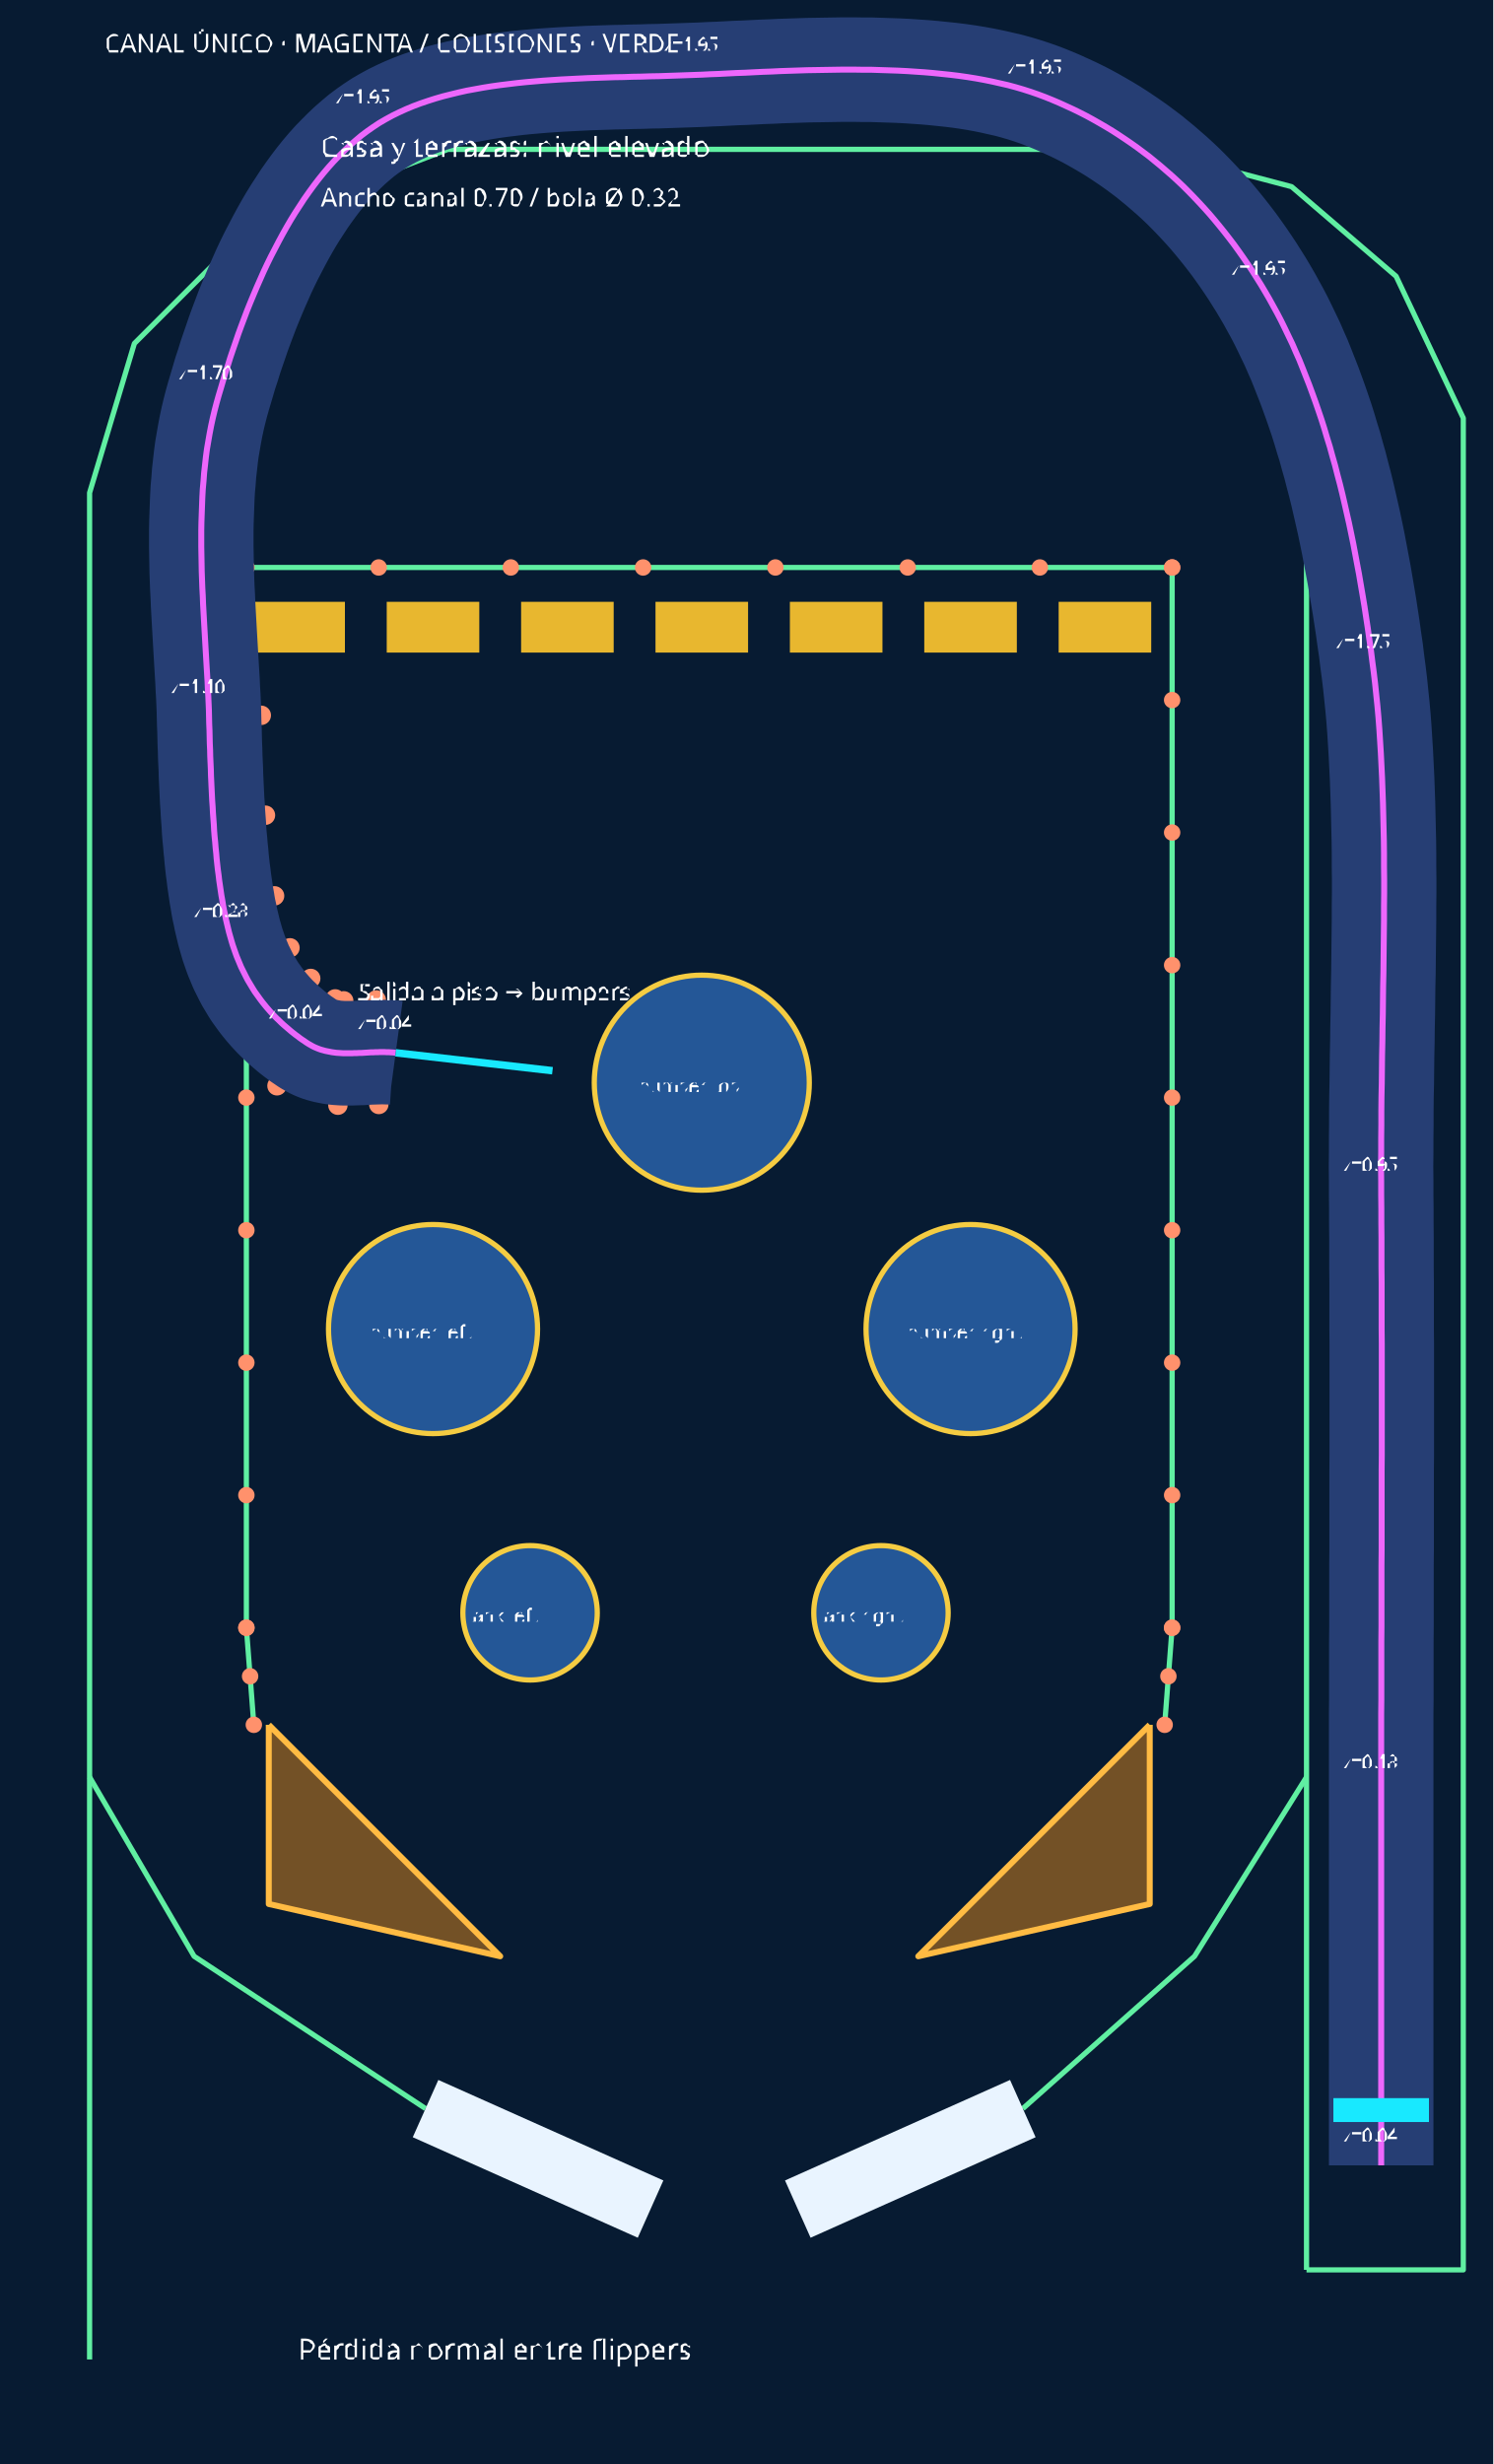
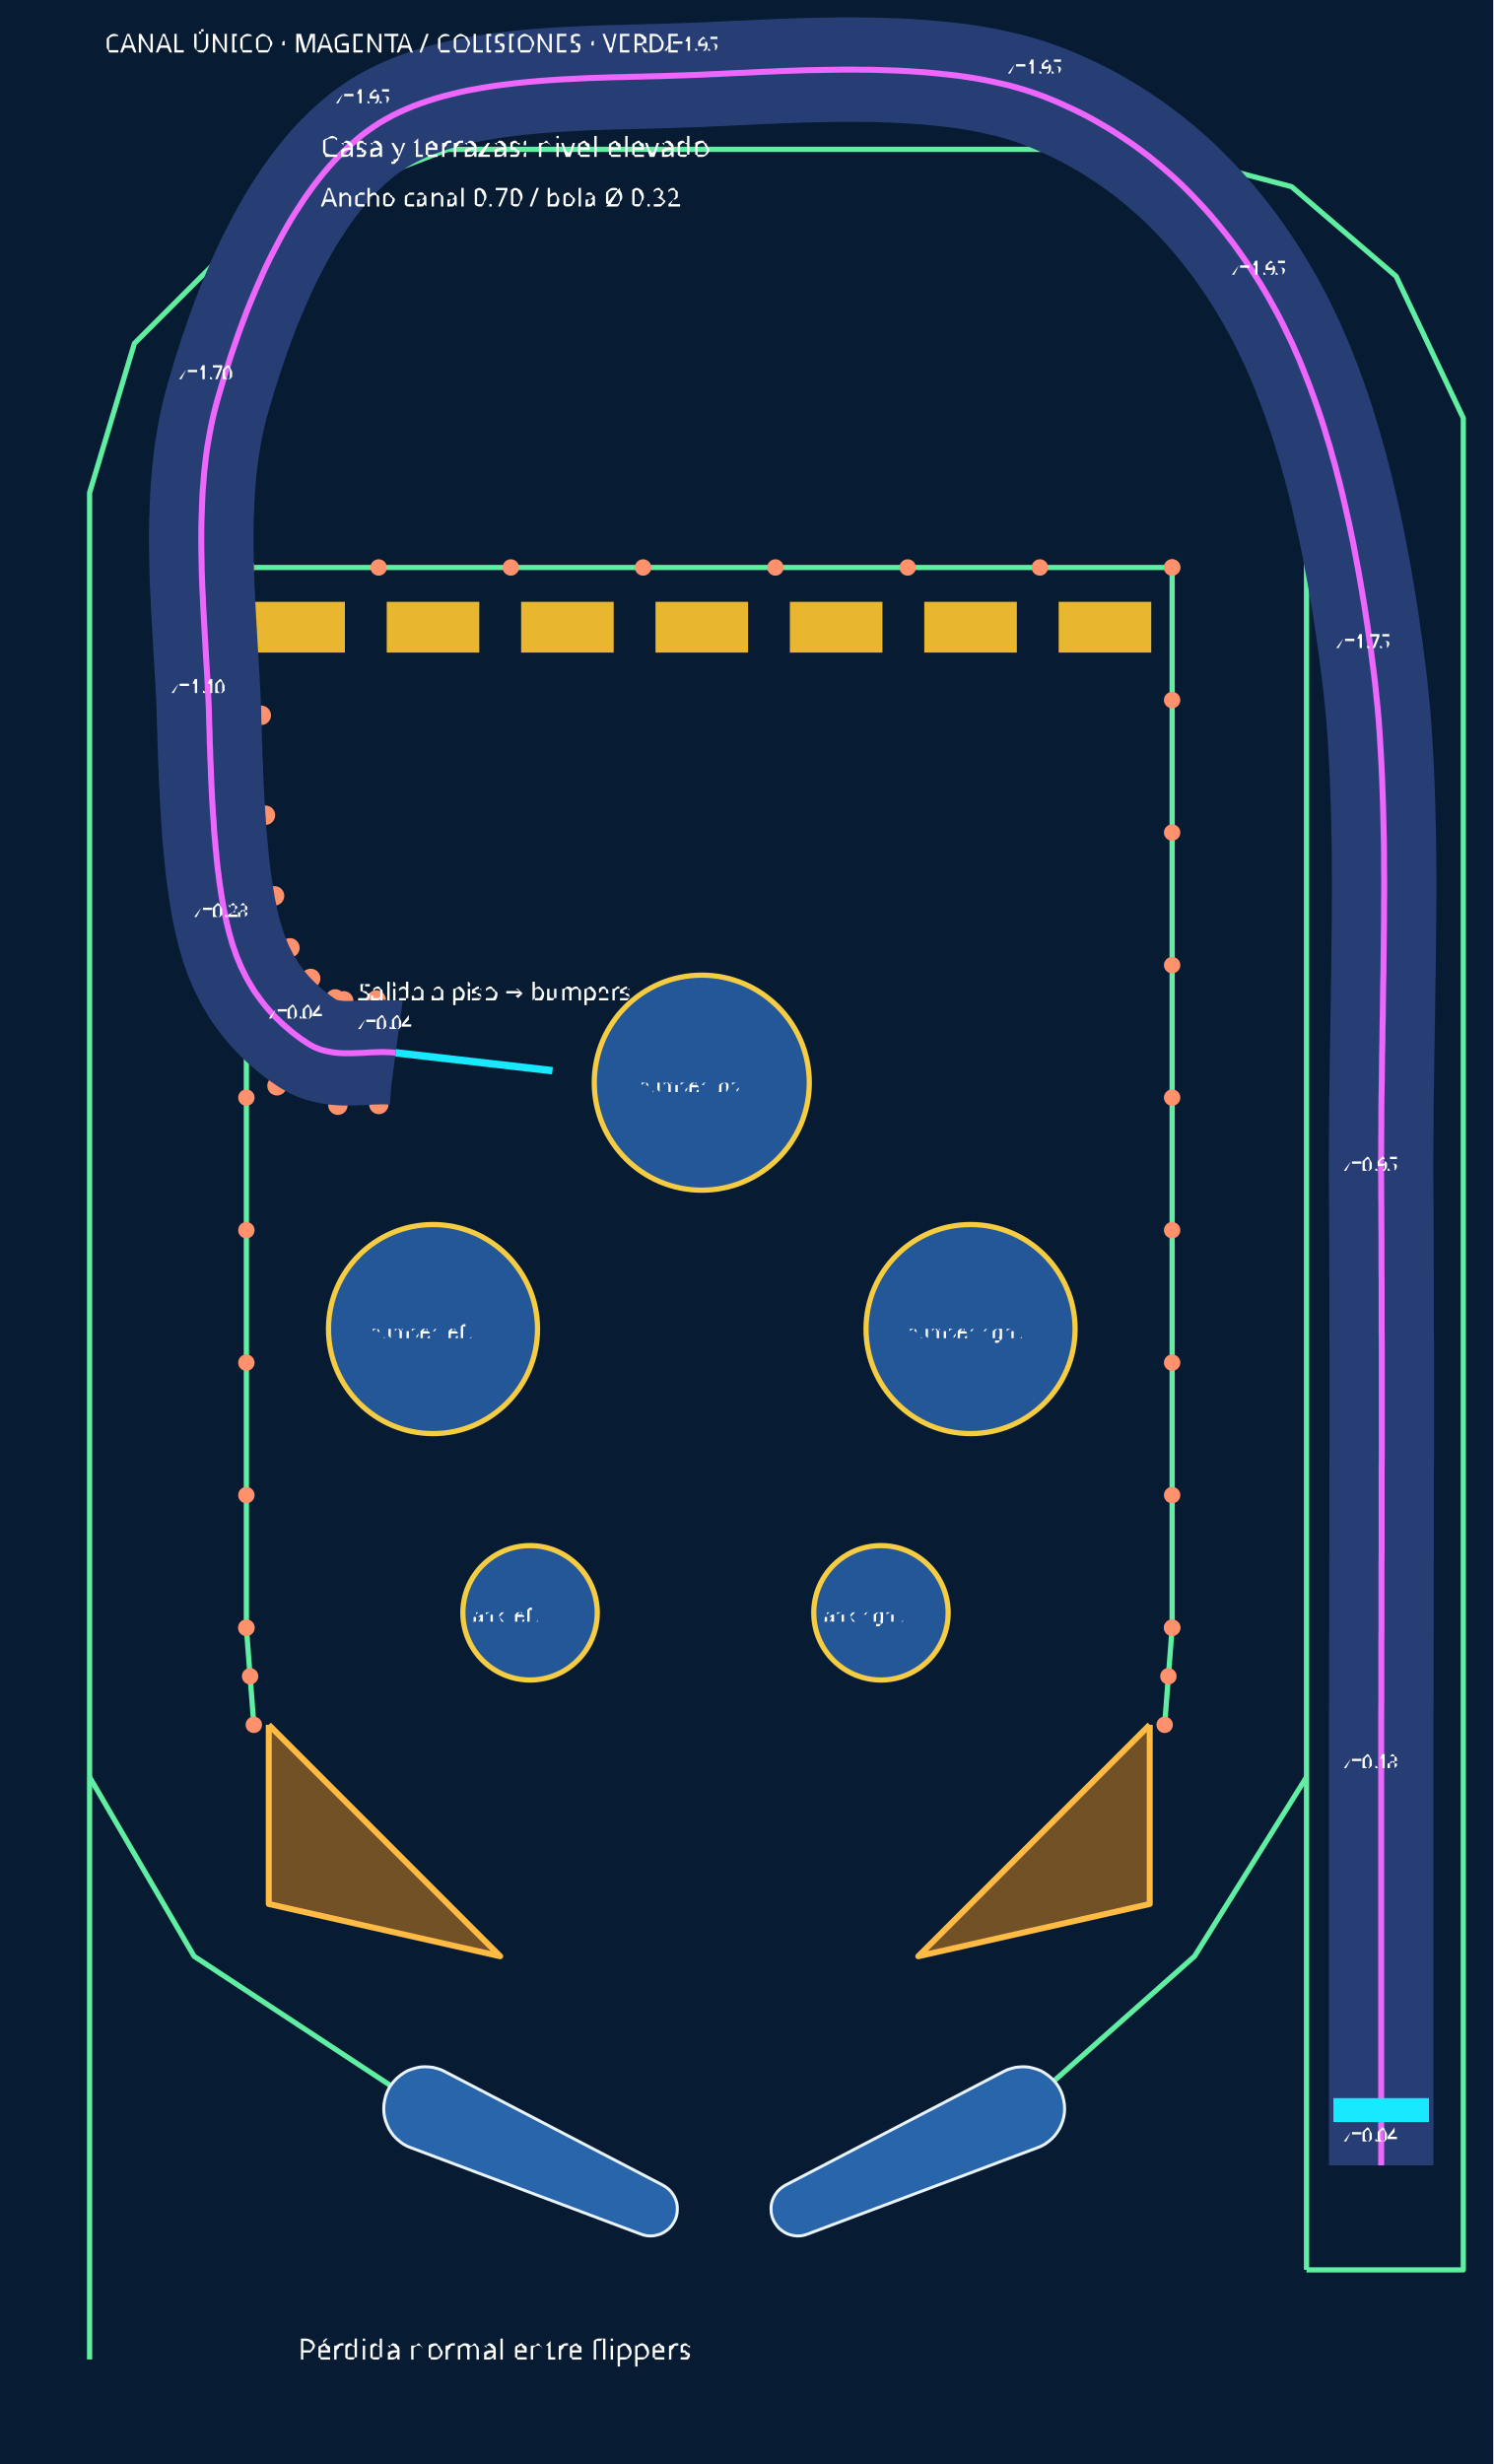
<svg xmlns="http://www.w3.org/2000/svg" width="800" height="1320" viewBox="0 0 10 16.5">
  <rect width="10" height="16.5" fill="#071b32" />
  <polyline points="0.6,15.8 0.6,3.3 0.9,2.3 1.7,1.5 3,1.0 7.7,1.0 8.65,1.25 9.35,1.85 9.8,2.8 9.8,15.2 8.75,15.2" fill="none" stroke="#60efa2" stroke-width="0.035" stroke-linejoin="round" />
  <polyline points="8.75,15.2 8.75,3.15" fill="none" stroke="#60efa2" stroke-width="0.035" stroke-linejoin="round" />
  <polyline points="0.6,11.9 1.3,13.1 2.85,14.12" fill="none" stroke="#60efa2" stroke-width="0.035" stroke-linejoin="round" />
  <polyline points="8.75,11.9 8.0,13.1 6.85,14.12" fill="none" stroke="#60efa2" stroke-width="0.035" stroke-linejoin="round" />
  <polyline points="1.65,3.8 1.65,10.9 1.7,11.55" fill="none" stroke="#60efa2" stroke-width="0.035" stroke-linejoin="round" />
  <polyline points="7.85,3.8 7.85,10.9 7.8,11.55" fill="none" stroke="#60efa2" stroke-width="0.035" stroke-linejoin="round" />
  <polyline points="1.65,3.8 7.85,3.8" fill="none" stroke="#60efa2" stroke-width="0.035" stroke-linejoin="round" />
  <circle cx="1.65" cy="3.8" r="0.055" fill="#ff916c" />
  <circle cx="1.65" cy="4.688" r="0.055" fill="#ff916c" />
  <circle cx="1.65" cy="5.575" r="0.055" fill="#ff916c" />
  <circle cx="1.65" cy="6.463" r="0.055" fill="#ff916c" />
  <circle cx="1.65" cy="7.35" r="0.055" fill="#ff916c" />
  <circle cx="1.65" cy="8.238" r="0.055" fill="#ff916c" />
  <circle cx="1.65" cy="9.125" r="0.055" fill="#ff916c" />
  <circle cx="1.65" cy="10.012" r="0.055" fill="#ff916c" />
  <circle cx="1.65" cy="10.9" r="0.055" fill="#ff916c" />
  <circle cx="1.65" cy="10.9" r="0.055" fill="#ff916c" />
  <circle cx="1.675" cy="11.225" r="0.055" fill="#ff916c" />
  <circle cx="1.7" cy="11.55" r="0.055" fill="#ff916c" />
  <circle cx="7.85" cy="3.8" r="0.055" fill="#ff916c" />
  <circle cx="7.85" cy="4.688" r="0.055" fill="#ff916c" />
  <circle cx="7.85" cy="5.575" r="0.055" fill="#ff916c" />
  <circle cx="7.85" cy="6.463" r="0.055" fill="#ff916c" />
  <circle cx="7.85" cy="7.35" r="0.055" fill="#ff916c" />
  <circle cx="7.85" cy="8.238" r="0.055" fill="#ff916c" />
  <circle cx="7.85" cy="9.125" r="0.055" fill="#ff916c" />
  <circle cx="7.85" cy="10.012" r="0.055" fill="#ff916c" />
  <circle cx="7.85" cy="10.9" r="0.055" fill="#ff916c" />
  <circle cx="7.85" cy="10.9" r="0.055" fill="#ff916c" />
  <circle cx="7.825" cy="11.225" r="0.055" fill="#ff916c" />
  <circle cx="7.8" cy="11.55" r="0.055" fill="#ff916c" />
  <circle cx="1.65" cy="3.8" r="0.055" fill="#ff916c" />
  <circle cx="2.536" cy="3.8" r="0.055" fill="#ff916c" />
  <circle cx="3.421" cy="3.8" r="0.055" fill="#ff916c" />
  <circle cx="4.307" cy="3.8" r="0.055" fill="#ff916c" />
  <circle cx="5.193" cy="3.8" r="0.055" fill="#ff916c" />
  <circle cx="6.079" cy="3.8" r="0.055" fill="#ff916c" />
  <circle cx="6.964" cy="3.8" r="0.055" fill="#ff916c" />
  <circle cx="7.85" cy="3.8" r="0.055" fill="#ff916c" />
  <circle cx="1.75" cy="4.79" r="0.065" fill="#ff916c" />
  <circle cx="1.778" cy="5.459" r="0.065" fill="#ff916c" />
  <circle cx="1.839" cy="5.999" r="0.065" fill="#ff916c" />
  <circle cx="1.942" cy="6.347" r="0.065" fill="#ff916c" />
  <circle cx="2.081" cy="6.552" r="0.065" fill="#ff916c" />
  <circle cx="1.855" cy="7.271" r="0.065" fill="#ff916c" />
  <circle cx="2.245" cy="6.689" r="0.065" fill="#ff916c" />
  <circle cx="2.263" cy="7.401" r="0.065" fill="#ff916c" />
  <circle cx="2.302" cy="6.702" r="0.065" fill="#ff916c" />
  <circle cx="2.537" cy="7.396" r="0.065" fill="#ff916c" />
  <circle cx="2.52" cy="6.696" r="0.065" fill="#ff916c" />
  <circle cx="4.7" cy="7.25" r="0.72" fill="#245797" stroke="#f5cc42" stroke-width=".035" />
  <text x="4.28" y="7.31" fill="white" font-family="sans-serif" font-size="0.12">bumper-top</text>
  <circle cx="2.9" cy="8.9" r="0.7" fill="#245797" stroke="#f5cc42" stroke-width=".035" />
  <text x="2.48" y="8.96" fill="white" font-family="sans-serif" font-size="0.12">bumper-left</text>
  <circle cx="6.5" cy="8.9" r="0.7" fill="#245797" stroke="#f5cc42" stroke-width=".035" />
  <text x="6.08" y="8.96" fill="white" font-family="sans-serif" font-size="0.12">bumper-right</text>
  <circle cx="3.55" cy="10.8" r="0.45" fill="#245797" stroke="#f5cc42" stroke-width=".035" />
  <text x="3.13" y="10.86" fill="white" font-family="sans-serif" font-size="0.12">tank-left</text>
  <circle cx="5.9" cy="10.8" r="0.45" fill="#245797" stroke="#f5cc42" stroke-width=".035" />
  <text x="5.48" y="10.86" fill="white" font-family="sans-serif" font-size="0.12">tank-right</text>
  <rect x="1.69" y="4.03" width=".62" height=".34" fill="#e8b72f" />
  <rect x="2.59" y="4.03" width=".62" height=".34" fill="#e8b72f" />
  <rect x="3.49" y="4.03" width=".62" height=".34" fill="#e8b72f" />
  <rect x="4.39" y="4.03" width=".62" height=".34" fill="#e8b72f" />
  <rect x="5.29" y="4.03" width=".62" height=".34" fill="#e8b72f" />
  <rect x="6.19" y="4.03" width=".62" height=".34" fill="#e8b72f" />
  <rect x="7.09" y="4.03" width=".62" height=".34" fill="#e8b72f" />
  <polyline points="1.8,11.55 3.35,13.1 1.8,12.75 1.8,11.55" fill="#735126" stroke="#ffbb43" stroke-width="0.04" stroke-linejoin="round" />
  <polyline points="7.7,11.55 7.7,12.75 6.15,13.1 7.7,11.55" fill="#735126" stroke="#ffbb43" stroke-width="0.04" stroke-linejoin="round" />
-   <polyline points="2.85,14.12 4.357,14.793" fill="none" stroke="#e9f4ff" stroke-width="0.42" stroke-linejoin="round" />
-   <polyline points="6.85,14.12 5.343,14.793" fill="none" stroke="#e9f4ff" stroke-width="0.42" stroke-linejoin="round" />
+   <polyline points="4.44,14.633 4.459,14.645 4.477,14.659 4.493,14.675 4.506,14.693 4.518,14.713 4.527,14.734 4.533,14.755 4.536,14.778 4.536,14.8 4.534,14.823 4.529,14.845 4.521,14.866 4.51,14.886 4.497,14.905 4.482,14.922 4.465,14.936 4.446,14.949 4.426,14.959 4.405,14.966 4.382,14.971 4.36,14.973 4.337,14.972 4.315,14.968 4.293,14.961 2.752,14.382 2.725,14.371 2.7,14.357 2.677,14.34 2.656,14.322 2.636,14.301 2.619,14.278 2.604,14.254 2.592,14.228 2.582,14.201 2.575,14.173 2.571,14.145 2.57,14.117 2.572,14.088 2.577,14.06 2.584,14.032 2.594,14.006 2.607,13.98 2.623,13.956 2.641,13.934 2.661,13.914 2.683,13.896 2.706,13.88 2.731,13.866 2.758,13.856 2.785,13.848 2.813,13.842 2.842,13.84 2.87,13.841 2.899,13.844 2.926,13.851 2.954,13.86 2.979,13.872 4.44,14.633" fill="#2865ab" stroke="#e9f4ff" stroke-width="0.02" stroke-linejoin="round" />
+   <polyline points="5.407,14.961 5.385,14.968 5.363,14.972 5.34,14.973 5.318,14.971 5.295,14.966 5.274,14.959 5.254,14.949 5.235,14.936 5.218,14.922 5.203,14.905 5.19,14.886 5.179,14.866 5.171,14.845 5.166,14.823 5.164,14.8 5.164,14.778 5.167,14.755 5.173,14.734 5.182,14.713 5.194,14.693 5.207,14.675 5.223,14.659 5.241,14.645 5.26,14.633 6.721,13.872 6.746,13.86 6.774,13.851 6.801,13.844 6.83,13.841 6.858,13.84 6.887,13.842 6.915,13.848 6.942,13.856 6.969,13.866 6.994,13.88 7.017,13.896 7.039,13.914 7.059,13.934 7.077,13.956 7.093,13.98 7.106,14.006 7.116,14.032 7.123,14.06 7.128,14.088 7.13,14.117 7.129,14.145 7.125,14.173 7.118,14.201 7.108,14.228 7.096,14.254 7.081,14.278 7.064,14.301 7.044,14.322 7.023,14.34 7,14.357 6.975,14.371 6.948,14.382 5.407,14.961" fill="#2865ab" stroke="#e9f4ff" stroke-width="0.02" stroke-linejoin="round" />
  <polyline points="9.25,14.5 9.25,14.438 9.25,14.377 9.25,14.316 9.25,14.257 9.25,14.198 9.25,14.139 9.25,14.081 9.25,14.024 9.25,13.967 9.25,13.91 9.25,13.854 9.25,13.797 9.25,13.741 9.25,13.685 9.25,13.628 9.25,13.572 9.25,13.515 9.25,13.459 9.25,13.401 9.25,13.344 9.25,13.286 9.25,13.227 9.25,13.168 9.25,13.108 9.25,13.047 9.25,12.986 9.25,12.924 9.25,12.86 9.25,12.796 9.25,12.73 9.25,12.664 9.25,12.596 9.25,12.527 9.25,12.456 9.25,12.384 9.25,12.311 9.25,12.236 9.25,12.159 9.25,12.08 9.25,12.0 9.25,11.918 9.25,11.833 9.25,11.747 9.25,11.659 9.25,11.568 9.25,11.476 9.251,11.383 9.251,11.288 9.251,11.192 9.251,11.094 9.251,10.995 9.252,10.895 9.252,10.793 9.252,10.691 9.252,10.588 9.252,10.484 9.253,10.379 9.253,10.274 9.253,10.169 9.253,10.062 9.253,9.956 9.253,9.85 9.254,9.743 9.254,9.636 9.254,9.529 9.254,9.423 9.254,9.316 9.254,9.21 9.254,9.105 9.254,9.0 9.253,8.896 9.253,8.792 9.253,8.689 9.253,8.587 9.252,8.486 9.252,8.386 9.252,8.288 9.251,8.191 9.251,8.095 9.25,8.0 9.25,7.906 9.249,7.813 9.25,7.719 9.25,7.625 9.251,7.532 9.251,7.438 9.252,7.345 9.254,7.252 9.255,7.159 9.256,7.066 9.258,6.974 9.259,6.882 9.261,6.79 9.262,6.698 9.263,6.607 9.265,6.516 9.266,6.425 9.267,6.335 9.268,6.246 9.269,6.156 9.269,6.067 9.27,5.979 9.27,5.891 9.269,5.804 9.269,5.717 9.268,5.631 9.266,5.546 9.264,5.461 9.262,5.377 9.259,5.293 9.256,5.21 9.252,5.128 9.248,5.047 9.243,4.966 9.238,4.886 9.232,4.807 9.225,4.729 9.217,4.652 9.209,4.575 9.2,4.5 9.19,4.425 9.181,4.351 9.17,4.277 9.16,4.204 9.149,4.132 9.138,4.06 9.126,3.988 9.114,3.918 9.102,3.847 9.089,3.778 9.076,3.709 9.063,3.64 9.049,3.572 9.035,3.505 9.02,3.439 9.005,3.373 8.99,3.308 8.974,3.243 8.957,3.179 8.941,3.116 8.923,3.053 8.906,2.991 8.887,2.93 8.869,2.869 8.85,2.809 8.83,2.75 8.81,2.692 8.789,2.634 8.768,2.577 8.746,2.521 8.724,2.465 8.702,2.41 8.678,2.356 8.655,2.303 8.63,2.251 8.605,2.199 8.58,2.148 8.554,2.098 8.527,2.049 8.5,2.0 8.472,1.952 8.444,1.905 8.415,1.859 8.386,1.813 8.356,1.768 8.326,1.724 8.295,1.68 8.264,1.637 8.232,1.595 8.2,1.554 8.167,1.513 8.134,1.473 8.1,1.433 8.066,1.395 8.031,1.357 7.996,1.32 7.96,1.283 7.924,1.247 7.887,1.212 7.85,1.178 7.812,1.145 7.774,1.112 7.735,1.08 7.696,1.048 7.656,1.018 7.616,0.988 7.575,0.959 7.534,0.931 7.492,0.903 7.45,0.876 7.407,0.85 7.364,0.825 7.32,0.8 7.276,0.776 7.231,0.753 7.186,0.731 7.14,0.71 7.094,0.689 7.047,0.669 7.0,0.65 6.952,0.632 6.903,0.615 6.853,0.599 6.802,0.584 6.75,0.57 6.697,0.558 6.644,0.546 6.59,0.535 6.535,0.525 6.479,0.516 6.423,0.508 6.366,0.501 6.308,0.495 6.25,0.489 6.192,0.484 6.133,0.48 6.074,0.476 6.014,0.473 5.954,0.471 5.894,0.469 5.833,0.467 5.773,0.467 5.712,0.466 5.651,0.466 5.59,0.467 5.529,0.468 5.469,0.469 5.408,0.47 5.347,0.472 5.287,0.474 5.226,0.476 5.166,0.479 5.107,0.481 5.047,0.484 4.988,0.487 4.93,0.489 4.871,0.492 4.814,0.495 4.757,0.497 4.7,0.5 4.643,0.502 4.586,0.504 4.529,0.506 4.471,0.508 4.412,0.51 4.354,0.511 4.295,0.513 4.235,0.514 4.176,0.516 4.116,0.517 4.056,0.519 3.996,0.521 3.937,0.523 3.877,0.526 3.817,0.529 3.758,0.532 3.698,0.536 3.639,0.54 3.58,0.545 3.522,0.55 3.464,0.556 3.406,0.563 3.349,0.57 3.292,0.578 3.236,0.587 3.181,0.597 3.126,0.607 3.072,0.619 3.019,0.632 2.967,0.645 2.915,0.66 2.865,0.676 2.815,0.693 2.767,0.711 2.719,0.731 2.673,0.752 2.628,0.774 2.584,0.798 2.541,0.823 2.5,0.85 2.46,0.878 2.42,0.908 2.382,0.94 2.344,0.973 2.307,1.008 2.271,1.044 2.235,1.081 2.2,1.12 2.166,1.16 2.133,1.201 2.101,1.243 2.069,1.287 2.038,1.331 2.008,1.377 1.978,1.423 1.949,1.47 1.921,1.518 1.894,1.566 1.867,1.616 1.841,1.666 1.815,1.716 1.79,1.767 1.766,1.818 1.743,1.87 1.72,1.922 1.698,1.974 1.676,2.027 1.655,2.079 1.635,2.132 1.615,2.185 1.596,2.237 1.578,2.29 1.56,2.342 1.542,2.395 1.526,2.447 1.509,2.498 1.494,2.549 1.479,2.6 1.464,2.65 1.45,2.7 1.437,2.75 1.425,2.8 1.414,2.851 1.404,2.903 1.395,2.955 1.386,3.007 1.379,3.06 1.373,3.114 1.367,3.167 1.363,3.221 1.358,3.276 1.355,3.331 1.353,3.385 1.351,3.44 1.349,3.496 1.348,3.551 1.348,3.606 1.348,3.661 1.349,3.717 1.35,3.772 1.351,3.827 1.353,3.882 1.355,3.937 1.358,3.991 1.36,4.045 1.363,4.099 1.366,4.153 1.369,4.206 1.372,4.259 1.375,4.311 1.378,4.363 1.381,4.414 1.384,4.465 1.387,4.515 1.39,4.565 1.392,4.613 1.395,4.661 1.397,4.708 1.399,4.755 1.4,4.8 1.401,4.845 1.403,4.89 1.404,4.934 1.405,4.978 1.407,5.022 1.408,5.065 1.41,5.109 1.412,5.152 1.413,5.194 1.415,5.236 1.417,5.278 1.419,5.32 1.421,5.361 1.424,5.402 1.426,5.442 1.429,5.483 1.432,5.522 1.434,5.562 1.437,5.6 1.441,5.639 1.444,5.677 1.448,5.714 1.451,5.751 1.455,5.788 1.459,5.824 1.464,5.86 1.468,5.895 1.473,5.929 1.478,5.963 1.483,5.997 1.489,6.03 1.494,6.062 1.5,6.094 1.507,6.125 1.513,6.156 1.52,6.186 1.527,6.215 1.534,6.244 1.542,6.272 1.55,6.3 1.558,6.327 1.567,6.353 1.576,6.379 1.585,6.404 1.595,6.428 1.605,6.452 1.615,6.476 1.626,6.498 1.637,6.52 1.648,6.542 1.659,6.563 1.671,6.583 1.683,6.603 1.695,6.623 1.707,6.642 1.72,6.66 1.733,6.678 1.746,6.696 1.759,6.713 1.772,6.729 1.785,6.745 1.799,6.761 1.812,6.776 1.826,6.791 1.84,6.806 1.854,6.82 1.868,6.833 1.882,6.847 1.896,6.86 1.91,6.872 1.924,6.884 1.938,6.896 1.952,6.908 1.966,6.919 1.98,6.93 1.994,6.94 2.008,6.951 2.022,6.961 2.036,6.97 2.05,6.98 2.064,6.989 2.078,6.997 2.092,7.005 2.106,7.012 2.12,7.018 2.135,7.024 2.149,7.029 2.164,7.033 2.178,7.037 2.193,7.04 2.208,7.043 2.223,7.046 2.238,7.048 2.253,7.05 2.268,7.051 2.283,7.052 2.298,7.053 2.313,7.053 2.328,7.053 2.344,7.053 2.359,7.053 2.374,7.052 2.39,7.052 2.405,7.051 2.421,7.051 2.436,7.05 2.451,7.049 2.467,7.048 2.482,7.047 2.498,7.047 2.513,7.046 2.528,7.046 2.544,7.045 2.559,7.045 2.574,7.045 2.59,7.046 2.605,7.046 2.62,7.047 2.635,7.048 2.65,7.05" fill="none" stroke="#263e74" stroke-width="0.7" stroke-linejoin="round" />
  <polyline points="9.25,14.5 9.25,14.438 9.25,14.377 9.25,14.316 9.25,14.257 9.25,14.198 9.25,14.139 9.25,14.081 9.25,14.024 9.25,13.967 9.25,13.91 9.25,13.854 9.25,13.797 9.25,13.741 9.25,13.685 9.25,13.628 9.25,13.572 9.25,13.515 9.25,13.459 9.25,13.401 9.25,13.344 9.25,13.286 9.25,13.227 9.25,13.168 9.25,13.108 9.25,13.047 9.25,12.986 9.25,12.924 9.25,12.86 9.25,12.796 9.25,12.73 9.25,12.664 9.25,12.596 9.25,12.527 9.25,12.456 9.25,12.384 9.25,12.311 9.25,12.236 9.25,12.159 9.25,12.08 9.25,12.0 9.25,11.918 9.25,11.833 9.25,11.747 9.25,11.659 9.25,11.568 9.25,11.476 9.251,11.383 9.251,11.288 9.251,11.192 9.251,11.094 9.251,10.995 9.252,10.895 9.252,10.793 9.252,10.691 9.252,10.588 9.252,10.484 9.253,10.379 9.253,10.274 9.253,10.169 9.253,10.062 9.253,9.956 9.253,9.85 9.254,9.743 9.254,9.636 9.254,9.529 9.254,9.423 9.254,9.316 9.254,9.21 9.254,9.105 9.254,9.0 9.253,8.896 9.253,8.792 9.253,8.689 9.253,8.587 9.252,8.486 9.252,8.386 9.252,8.288 9.251,8.191 9.251,8.095 9.25,8.0 9.25,7.906 9.249,7.813 9.25,7.719 9.25,7.625 9.251,7.532 9.251,7.438 9.252,7.345 9.254,7.252 9.255,7.159 9.256,7.066 9.258,6.974 9.259,6.882 9.261,6.79 9.262,6.698 9.263,6.607 9.265,6.516 9.266,6.425 9.267,6.335 9.268,6.246 9.269,6.156 9.269,6.067 9.27,5.979 9.27,5.891 9.269,5.804 9.269,5.717 9.268,5.631 9.266,5.546 9.264,5.461 9.262,5.377 9.259,5.293 9.256,5.21 9.252,5.128 9.248,5.047 9.243,4.966 9.238,4.886 9.232,4.807 9.225,4.729 9.217,4.652 9.209,4.575 9.2,4.5 9.19,4.425 9.181,4.351 9.17,4.277 9.16,4.204 9.149,4.132 9.138,4.06 9.126,3.988 9.114,3.918 9.102,3.847 9.089,3.778 9.076,3.709 9.063,3.64 9.049,3.572 9.035,3.505 9.02,3.439 9.005,3.373 8.99,3.308 8.974,3.243 8.957,3.179 8.941,3.116 8.923,3.053 8.906,2.991 8.887,2.93 8.869,2.869 8.85,2.809 8.83,2.75 8.81,2.692 8.789,2.634 8.768,2.577 8.746,2.521 8.724,2.465 8.702,2.41 8.678,2.356 8.655,2.303 8.63,2.251 8.605,2.199 8.58,2.148 8.554,2.098 8.527,2.049 8.5,2.0 8.472,1.952 8.444,1.905 8.415,1.859 8.386,1.813 8.356,1.768 8.326,1.724 8.295,1.68 8.264,1.637 8.232,1.595 8.2,1.554 8.167,1.513 8.134,1.473 8.1,1.433 8.066,1.395 8.031,1.357 7.996,1.32 7.96,1.283 7.924,1.247 7.887,1.212 7.85,1.178 7.812,1.145 7.774,1.112 7.735,1.08 7.696,1.048 7.656,1.018 7.616,0.988 7.575,0.959 7.534,0.931 7.492,0.903 7.45,0.876 7.407,0.85 7.364,0.825 7.32,0.8 7.276,0.776 7.231,0.753 7.186,0.731 7.14,0.71 7.094,0.689 7.047,0.669 7.0,0.65 6.952,0.632 6.903,0.615 6.853,0.599 6.802,0.584 6.75,0.57 6.697,0.558 6.644,0.546 6.59,0.535 6.535,0.525 6.479,0.516 6.423,0.508 6.366,0.501 6.308,0.495 6.25,0.489 6.192,0.484 6.133,0.48 6.074,0.476 6.014,0.473 5.954,0.471 5.894,0.469 5.833,0.467 5.773,0.467 5.712,0.466 5.651,0.466 5.59,0.467 5.529,0.468 5.469,0.469 5.408,0.47 5.347,0.472 5.287,0.474 5.226,0.476 5.166,0.479 5.107,0.481 5.047,0.484 4.988,0.487 4.93,0.489 4.871,0.492 4.814,0.495 4.757,0.497 4.7,0.5 4.643,0.502 4.586,0.504 4.529,0.506 4.471,0.508 4.412,0.51 4.354,0.511 4.295,0.513 4.235,0.514 4.176,0.516 4.116,0.517 4.056,0.519 3.996,0.521 3.937,0.523 3.877,0.526 3.817,0.529 3.758,0.532 3.698,0.536 3.639,0.54 3.58,0.545 3.522,0.55 3.464,0.556 3.406,0.563 3.349,0.57 3.292,0.578 3.236,0.587 3.181,0.597 3.126,0.607 3.072,0.619 3.019,0.632 2.967,0.645 2.915,0.66 2.865,0.676 2.815,0.693 2.767,0.711 2.719,0.731 2.673,0.752 2.628,0.774 2.584,0.798 2.541,0.823 2.5,0.85 2.46,0.878 2.42,0.908 2.382,0.94 2.344,0.973 2.307,1.008 2.271,1.044 2.235,1.081 2.2,1.12 2.166,1.16 2.133,1.201 2.101,1.243 2.069,1.287 2.038,1.331 2.008,1.377 1.978,1.423 1.949,1.47 1.921,1.518 1.894,1.566 1.867,1.616 1.841,1.666 1.815,1.716 1.79,1.767 1.766,1.818 1.743,1.87 1.72,1.922 1.698,1.974 1.676,2.027 1.655,2.079 1.635,2.132 1.615,2.185 1.596,2.237 1.578,2.29 1.56,2.342 1.542,2.395 1.526,2.447 1.509,2.498 1.494,2.549 1.479,2.6 1.464,2.65 1.45,2.7 1.437,2.75 1.425,2.8 1.414,2.851 1.404,2.903 1.395,2.955 1.386,3.007 1.379,3.06 1.373,3.114 1.367,3.167 1.363,3.221 1.358,3.276 1.355,3.331 1.353,3.385 1.351,3.44 1.349,3.496 1.348,3.551 1.348,3.606 1.348,3.661 1.349,3.717 1.35,3.772 1.351,3.827 1.353,3.882 1.355,3.937 1.358,3.991 1.36,4.045 1.363,4.099 1.366,4.153 1.369,4.206 1.372,4.259 1.375,4.311 1.378,4.363 1.381,4.414 1.384,4.465 1.387,4.515 1.39,4.565 1.392,4.613 1.395,4.661 1.397,4.708 1.399,4.755 1.4,4.8 1.401,4.845 1.403,4.89 1.404,4.934 1.405,4.978 1.407,5.022 1.408,5.065 1.41,5.109 1.412,5.152 1.413,5.194 1.415,5.236 1.417,5.278 1.419,5.32 1.421,5.361 1.424,5.402 1.426,5.442 1.429,5.483 1.432,5.522 1.434,5.562 1.437,5.6 1.441,5.639 1.444,5.677 1.448,5.714 1.451,5.751 1.455,5.788 1.459,5.824 1.464,5.86 1.468,5.895 1.473,5.929 1.478,5.963 1.483,5.997 1.489,6.03 1.494,6.062 1.5,6.094 1.507,6.125 1.513,6.156 1.52,6.186 1.527,6.215 1.534,6.244 1.542,6.272 1.55,6.3 1.558,6.327 1.567,6.353 1.576,6.379 1.585,6.404 1.595,6.428 1.605,6.452 1.615,6.476 1.626,6.498 1.637,6.52 1.648,6.542 1.659,6.563 1.671,6.583 1.683,6.603 1.695,6.623 1.707,6.642 1.72,6.66 1.733,6.678 1.746,6.696 1.759,6.713 1.772,6.729 1.785,6.745 1.799,6.761 1.812,6.776 1.826,6.791 1.84,6.806 1.854,6.82 1.868,6.833 1.882,6.847 1.896,6.86 1.91,6.872 1.924,6.884 1.938,6.896 1.952,6.908 1.966,6.919 1.98,6.93 1.994,6.94 2.008,6.951 2.022,6.961 2.036,6.97 2.05,6.98 2.064,6.989 2.078,6.997 2.092,7.005 2.106,7.012 2.12,7.018 2.135,7.024 2.149,7.029 2.164,7.033 2.178,7.037 2.193,7.04 2.208,7.043 2.223,7.046 2.238,7.048 2.253,7.05 2.268,7.051 2.283,7.052 2.298,7.053 2.313,7.053 2.328,7.053 2.344,7.053 2.359,7.053 2.374,7.052 2.39,7.052 2.405,7.051 2.421,7.051 2.436,7.05 2.451,7.049 2.467,7.048 2.482,7.047 2.498,7.047 2.513,7.046 2.528,7.046 2.544,7.045 2.559,7.045 2.574,7.045 2.59,7.046 2.605,7.046 2.62,7.047 2.635,7.048 2.65,7.05" fill="none" stroke="#ed67fc" stroke-width="0.04" stroke-linejoin="round" />
  <text x="9.0" y="14.34" fill="white" font-family="sans-serif" font-size="0.12">z=0.04</text>
  <text x="9.0" y="11.84" fill="white" font-family="sans-serif" font-size="0.12">z=0.18</text>
  <text x="9.0" y="7.84" fill="white" font-family="sans-serif" font-size="0.12">z=0.95</text>
  <text x="8.95" y="4.34" fill="white" font-family="sans-serif" font-size="0.12">z=1.75</text>
  <text x="8.25" y="1.84" fill="white" font-family="sans-serif" font-size="0.12">z=1.95</text>
  <text x="6.75" y="0.49" fill="white" font-family="sans-serif" font-size="0.12">z=1.95</text>
  <text x="4.45" y="0.34" fill="white" font-family="sans-serif" font-size="0.12">z=1.95</text>
  <text x="2.25" y="0.69" fill="white" font-family="sans-serif" font-size="0.12">z=1.95</text>
  <text x="1.2" y="2.54" fill="white" font-family="sans-serif" font-size="0.12">z=1.70</text>
  <text x="1.15" y="4.64" fill="white" font-family="sans-serif" font-size="0.12">z=1.10</text>
  <text x="1.3" y="6.14" fill="white" font-family="sans-serif" font-size="0.12">z=0.28</text>
  <text x="1.8" y="6.82" fill="white" font-family="sans-serif" font-size="0.12">z=0.04</text>
  <text x="2.4" y="6.89" fill="white" font-family="sans-serif" font-size="0.12">z=0.04</text>
  <rect x="8.93" y="14.05" width=".64" height=".16" fill="#18e9ff" />
  <polyline points="2.65,7.05 3.7,7.17" fill="none" stroke="#18e9ff" stroke-width="0.05" stroke-linejoin="round" />
  <text x="2.4" y="6.7" fill="white" font-family="sans-serif" font-size="0.16">Salida a piso → bumpers</text>
  <text x="2" y="15.8" fill="white" font-family="sans-serif" font-size="0.19">Pérdida normal entre flippers</text>
  <text x="0.7" y="0.35" fill="white" font-family="sans-serif" font-size="0.17">CANAL ÚNICO · MAGENTA / COLISIONES · VERDE</text>
  <text x="2.15" y="1.05" fill="white" font-family="sans-serif" font-size="0.19">Casa y terrazas: nivel elevado</text>
  <text x="2.15" y="1.38" fill="white" font-family="sans-serif" font-size="0.17">Ancho canal 0.70 / bola Ø 0.32</text>
</svg>
